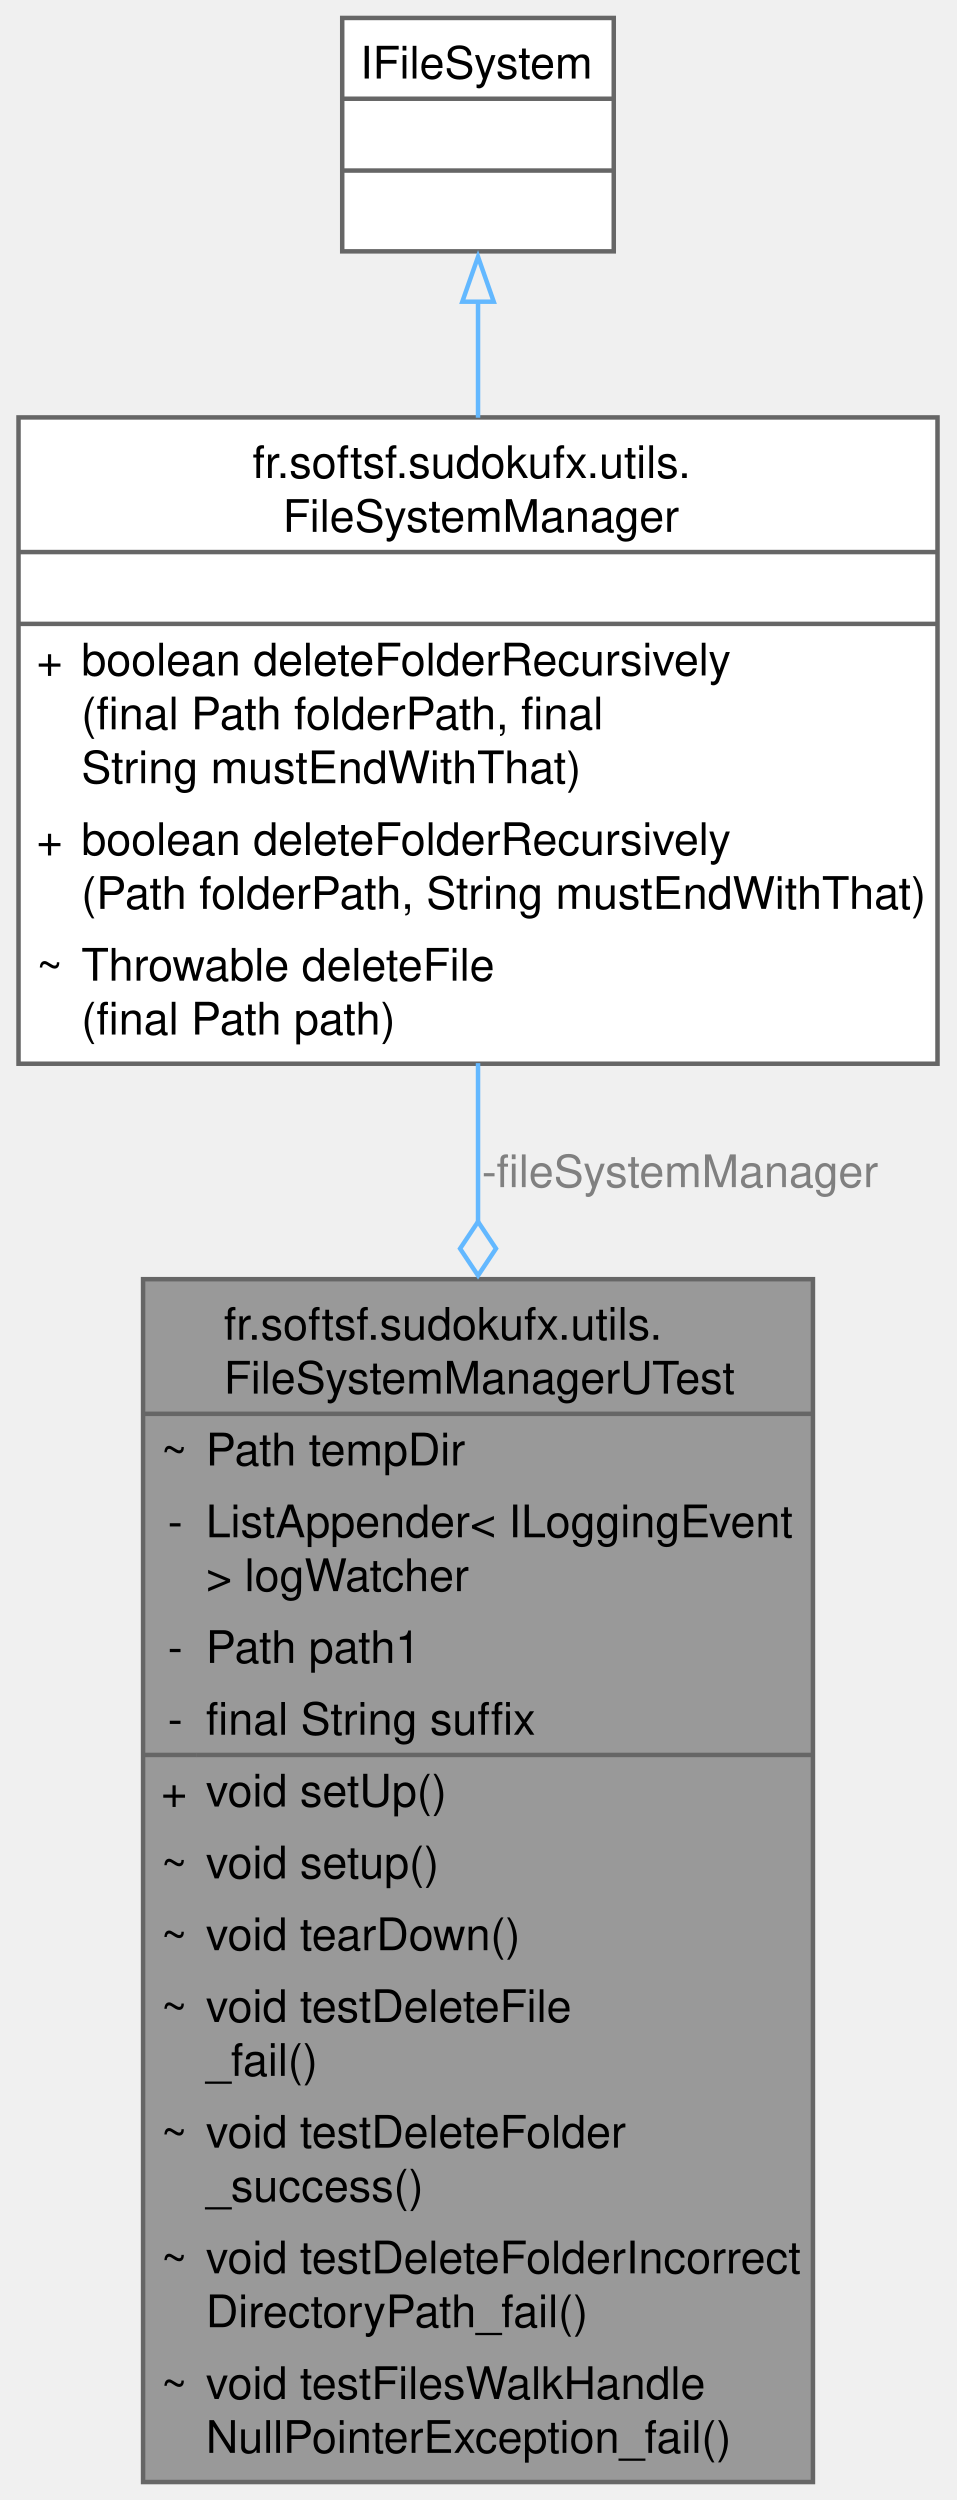
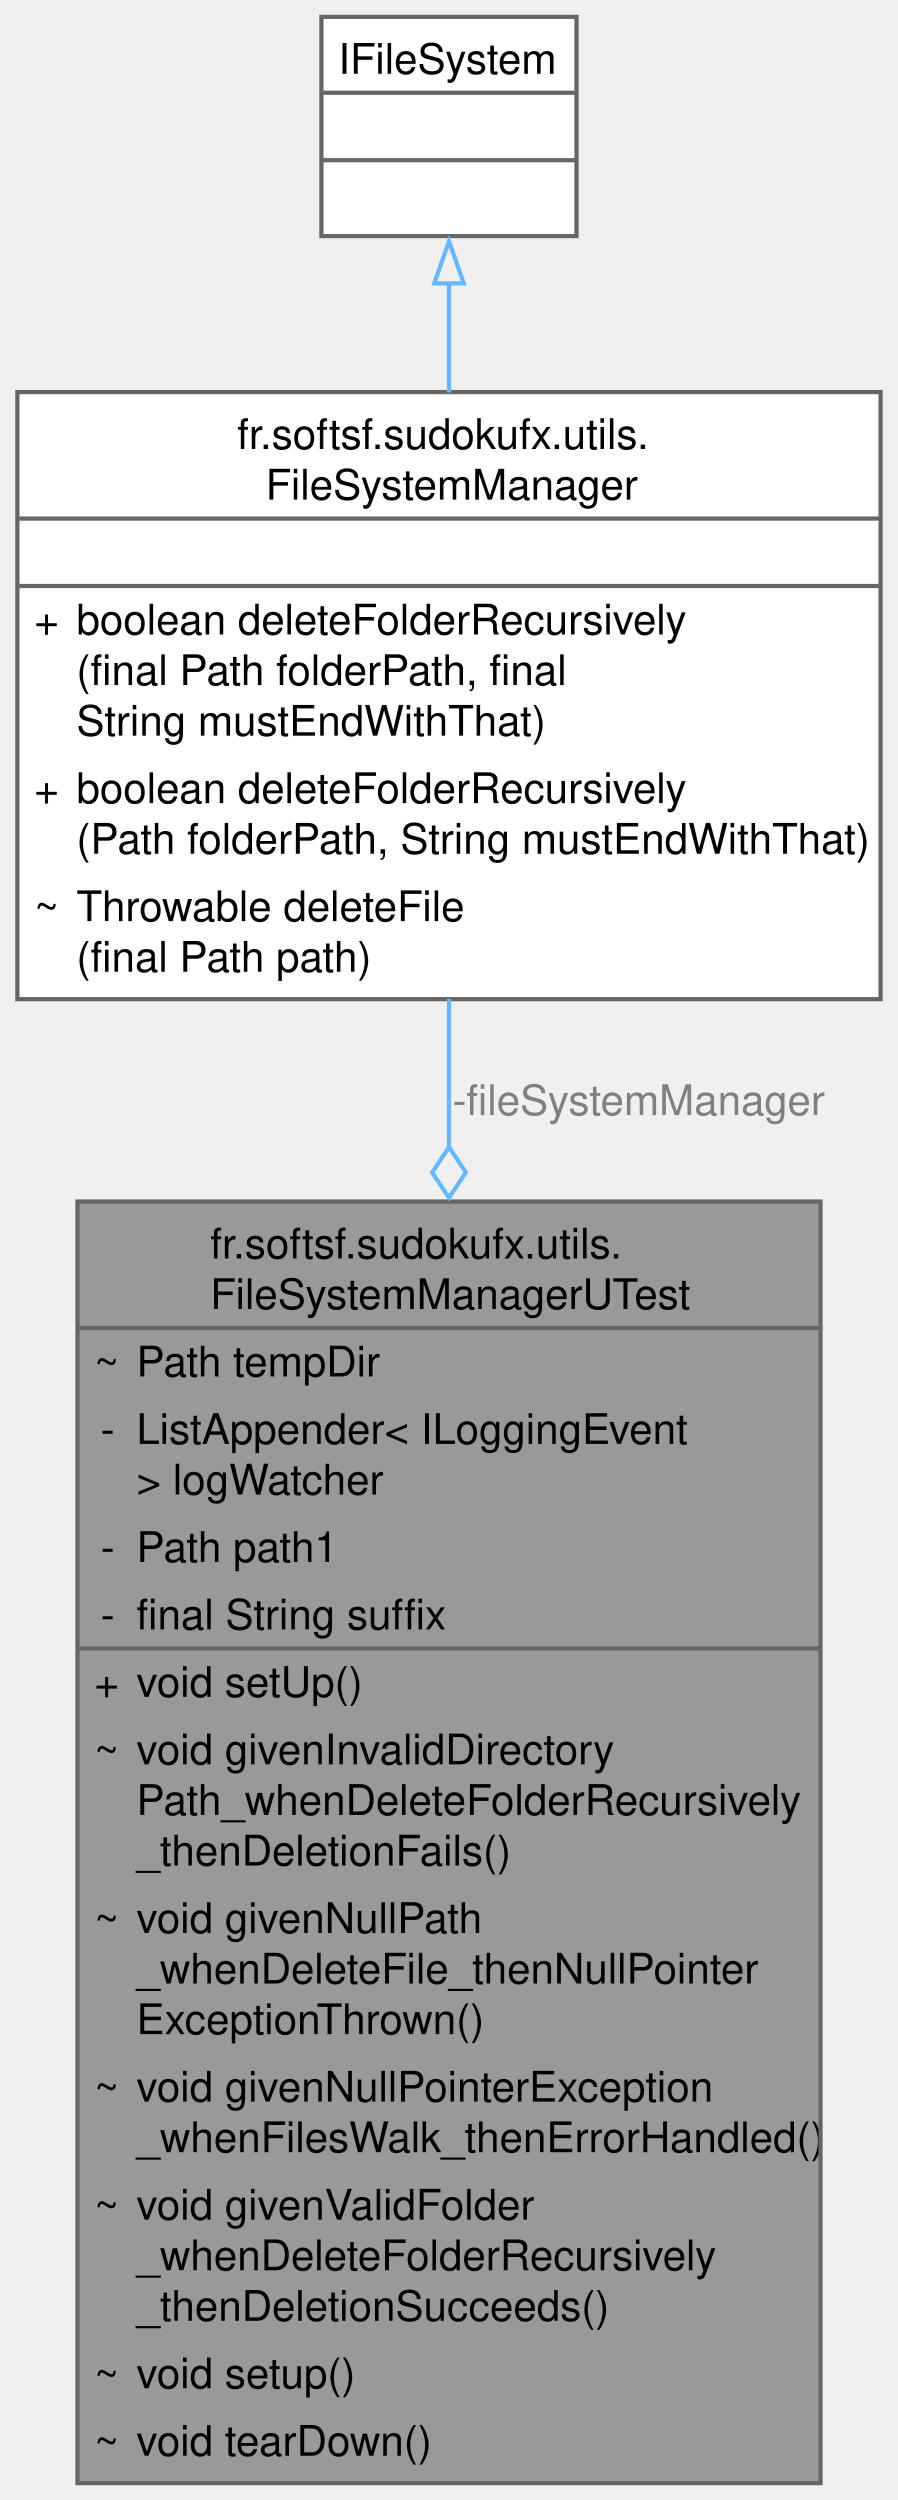
- <svg xmlns="http://www.w3.org/2000/svg" xmlns:xlink="http://www.w3.org/1999/xlink" width="213pt" height="557pt" viewBox="0.00 0.00 212.75 557.00">
-   <g id="graph0" class="graph" transform="scale(1 1) rotate(0) translate(4 553)">
+ <svg xmlns="http://www.w3.org/2000/svg" xmlns:xlink="http://www.w3.org/1999/xlink" width="213pt" height="593pt" viewBox="0.00 0.00 212.75 593.00">
+   <g id="graph0" class="graph" transform="scale(1 1) rotate(0) translate(4 589)">
    <g id="Node000001" class="node">
      <g id="a_Node000001">
        <a xlink:title=" ">
-           <polygon fill="#999999" stroke="none" points="177,-268 27.75,-268 27.75,0 177,0 177,-268" />
-           <text text-anchor="start" x="45.75" y="-254.5" font-family="Helvetica,sans-Serif" font-size="10.00">fr.softsf.sudokufx.utils.</text>
-           <text text-anchor="start" x="45.75" y="-242.5" font-family="Helvetica,sans-Serif" font-size="10.00">FileSystemManagerUTest</text>
-           <text text-anchor="start" x="31.75" y="-226.5" font-family="Helvetica,sans-Serif" font-size="10.00">~</text>
-           <text text-anchor="start" x="41.75" y="-226.5" font-family="Helvetica,sans-Serif" font-size="10.00">Path tempDir</text>
-           <text text-anchor="start" x="33.25" y="-210.5" font-family="Helvetica,sans-Serif" font-size="10.00">-</text>
-           <text text-anchor="start" x="41.75" y="-210.5" font-family="Helvetica,sans-Serif" font-size="10.00">ListAppender&lt; ILoggingEvent</text>
-           <text text-anchor="start" x="41.75" y="-198.5" font-family="Helvetica,sans-Serif" font-size="10.00"> &gt; logWatcher</text>
-           <text text-anchor="start" x="33.25" y="-182.5" font-family="Helvetica,sans-Serif" font-size="10.00">-</text>
-           <text text-anchor="start" x="41.75" y="-182.5" font-family="Helvetica,sans-Serif" font-size="10.00">Path path1</text>
-           <text text-anchor="start" x="33.25" y="-166.5" font-family="Helvetica,sans-Serif" font-size="10.00">-</text>
-           <text text-anchor="start" x="41.75" y="-166.5" font-family="Helvetica,sans-Serif" font-size="10.00">final String suffix</text>
-           <text text-anchor="start" x="31.75" y="-150.5" font-family="Helvetica,sans-Serif" font-size="10.00">+</text>
-           <text text-anchor="start" x="41.75" y="-150.5" font-family="Helvetica,sans-Serif" font-size="10.00">void setUp()</text>
-           <text text-anchor="start" x="31.75" y="-134.5" font-family="Helvetica,sans-Serif" font-size="10.00">~</text>
-           <text text-anchor="start" x="41.75" y="-134.5" font-family="Helvetica,sans-Serif" font-size="10.00">void setup()</text>
-           <text text-anchor="start" x="31.75" y="-118.5" font-family="Helvetica,sans-Serif" font-size="10.00">~</text>
-           <text text-anchor="start" x="41.75" y="-118.5" font-family="Helvetica,sans-Serif" font-size="10.00">void tearDown()</text>
-           <text text-anchor="start" x="31.75" y="-102.5" font-family="Helvetica,sans-Serif" font-size="10.00">~</text>
-           <text text-anchor="start" x="41.75" y="-102.5" font-family="Helvetica,sans-Serif" font-size="10.00">void testDeleteFile</text>
-           <text text-anchor="start" x="41.75" y="-90.5" font-family="Helvetica,sans-Serif" font-size="10.00">_fail()</text>
-           <text text-anchor="start" x="31.75" y="-74.5" font-family="Helvetica,sans-Serif" font-size="10.00">~</text>
-           <text text-anchor="start" x="41.75" y="-74.5" font-family="Helvetica,sans-Serif" font-size="10.00">void testDeleteFolder</text>
-           <text text-anchor="start" x="41.75" y="-62.5" font-family="Helvetica,sans-Serif" font-size="10.00">_success()</text>
-           <text text-anchor="start" x="31.75" y="-46.5" font-family="Helvetica,sans-Serif" font-size="10.00">~</text>
-           <text text-anchor="start" x="41.75" y="-46.5" font-family="Helvetica,sans-Serif" font-size="10.00">void testDeleteFolderIncorrect</text>
-           <text text-anchor="start" x="41.75" y="-34.5" font-family="Helvetica,sans-Serif" font-size="10.00">DirectoryPath_fail()</text>
-           <text text-anchor="start" x="31.75" y="-18.5" font-family="Helvetica,sans-Serif" font-size="10.00">~</text>
-           <text text-anchor="start" x="41.75" y="-18.5" font-family="Helvetica,sans-Serif" font-size="10.00">void testFilesWalkHandle</text>
-           <text text-anchor="start" x="41.75" y="-6.5" font-family="Helvetica,sans-Serif" font-size="10.00">NullPointerException_fail()</text>
-           <polygon fill="#666666" stroke="#666666" points="27.75,-238 27.75,-238 177,-238 177,-238 27.75,-238" />
-           <polygon fill="#666666" stroke="#666666" points="27.75,-162 27.75,-162 39.75,-162 39.75,-162 27.75,-162" />
-           <polygon fill="#666666" stroke="#666666" points="39.75,-162 39.75,-162 177,-162 177,-162 39.75,-162" />
-           <polygon fill="none" stroke="#666666" points="27.75,0 27.75,-268 177,-268 177,0 27.75,0" />
+           <polygon fill="#999999" stroke="none" points="190.5,-304 14.25,-304 14.25,0 190.5,0 190.5,-304" />
+           <text text-anchor="start" x="45.75" y="-290.5" font-family="Helvetica,sans-Serif" font-size="10.00">fr.softsf.sudokufx.utils.</text>
+           <text text-anchor="start" x="45.75" y="-278.5" font-family="Helvetica,sans-Serif" font-size="10.00">FileSystemManagerUTest</text>
+           <text text-anchor="start" x="18.25" y="-262.5" font-family="Helvetica,sans-Serif" font-size="10.00">~</text>
+           <text text-anchor="start" x="28.25" y="-262.5" font-family="Helvetica,sans-Serif" font-size="10.00">Path tempDir</text>
+           <text text-anchor="start" x="19.75" y="-246.5" font-family="Helvetica,sans-Serif" font-size="10.00">-</text>
+           <text text-anchor="start" x="28.25" y="-246.5" font-family="Helvetica,sans-Serif" font-size="10.00">ListAppender&lt; ILoggingEvent</text>
+           <text text-anchor="start" x="28.25" y="-234.5" font-family="Helvetica,sans-Serif" font-size="10.00"> &gt; logWatcher</text>
+           <text text-anchor="start" x="19.75" y="-218.5" font-family="Helvetica,sans-Serif" font-size="10.00">-</text>
+           <text text-anchor="start" x="28.25" y="-218.5" font-family="Helvetica,sans-Serif" font-size="10.00">Path path1</text>
+           <text text-anchor="start" x="19.75" y="-202.5" font-family="Helvetica,sans-Serif" font-size="10.00">-</text>
+           <text text-anchor="start" x="28.25" y="-202.5" font-family="Helvetica,sans-Serif" font-size="10.00">final String suffix</text>
+           <text text-anchor="start" x="18.25" y="-186.5" font-family="Helvetica,sans-Serif" font-size="10.00">+</text>
+           <text text-anchor="start" x="28.25" y="-186.5" font-family="Helvetica,sans-Serif" font-size="10.00">void setUp()</text>
+           <text text-anchor="start" x="18.25" y="-170.5" font-family="Helvetica,sans-Serif" font-size="10.00">~</text>
+           <text text-anchor="start" x="28.25" y="-170.5" font-family="Helvetica,sans-Serif" font-size="10.00">void givenInvalidDirectory</text>
+           <text text-anchor="start" x="28.25" y="-158.5" font-family="Helvetica,sans-Serif" font-size="10.00">Path_whenDeleteFolderRecursively</text>
+           <text text-anchor="start" x="28.25" y="-146.5" font-family="Helvetica,sans-Serif" font-size="10.00">_thenDeletionFails()</text>
+           <text text-anchor="start" x="18.25" y="-130.5" font-family="Helvetica,sans-Serif" font-size="10.00">~</text>
+           <text text-anchor="start" x="28.25" y="-130.5" font-family="Helvetica,sans-Serif" font-size="10.00">void givenNullPath</text>
+           <text text-anchor="start" x="28.25" y="-118.5" font-family="Helvetica,sans-Serif" font-size="10.00">_whenDeleteFile_thenNullPointer</text>
+           <text text-anchor="start" x="28.25" y="-106.5" font-family="Helvetica,sans-Serif" font-size="10.00">ExceptionThrown()</text>
+           <text text-anchor="start" x="18.25" y="-90.5" font-family="Helvetica,sans-Serif" font-size="10.00">~</text>
+           <text text-anchor="start" x="28.25" y="-90.5" font-family="Helvetica,sans-Serif" font-size="10.00">void givenNullPointerException</text>
+           <text text-anchor="start" x="28.25" y="-78.5" font-family="Helvetica,sans-Serif" font-size="10.00">_whenFilesWalk_thenErrorHandled()</text>
+           <text text-anchor="start" x="18.25" y="-62.5" font-family="Helvetica,sans-Serif" font-size="10.00">~</text>
+           <text text-anchor="start" x="28.25" y="-62.5" font-family="Helvetica,sans-Serif" font-size="10.00">void givenValidFolder</text>
+           <text text-anchor="start" x="28.25" y="-50.5" font-family="Helvetica,sans-Serif" font-size="10.00">_whenDeleteFolderRecursively</text>
+           <text text-anchor="start" x="28.25" y="-38.5" font-family="Helvetica,sans-Serif" font-size="10.00">_thenDeletionSucceeds()</text>
+           <text text-anchor="start" x="18.25" y="-22.5" font-family="Helvetica,sans-Serif" font-size="10.00">~</text>
+           <text text-anchor="start" x="28.25" y="-22.5" font-family="Helvetica,sans-Serif" font-size="10.00">void setup()</text>
+           <text text-anchor="start" x="18.25" y="-6.5" font-family="Helvetica,sans-Serif" font-size="10.00">~</text>
+           <text text-anchor="start" x="28.25" y="-6.5" font-family="Helvetica,sans-Serif" font-size="10.00">void tearDown()</text>
+           <polygon fill="#666666" stroke="#666666" points="14.25,-274 14.25,-274 190.5,-274 190.5,-274 14.25,-274" />
+           <polygon fill="#666666" stroke="#666666" points="14.25,-198 14.25,-198 26.25,-198 26.25,-198 14.25,-198" />
+           <polygon fill="#666666" stroke="#666666" points="26.25,-198 26.25,-198 190.5,-198 190.5,-198 26.25,-198" />
+           <polygon fill="none" stroke="#666666" points="14.25,0 14.25,-304 190.5,-304 190.5,0 14.25,0" />
        </a>
      </g>
    </g>
    <g id="Node000002" class="node">
      <g id="a_Node000002">
        <a xlink:href="classfr_1_1softsf_1_1sudokufx_1_1utils_1_1_file_system_manager.html" target="_top" xlink:title="Manages file system operations, particularly folder deletion.">
-           <polygon fill="white" stroke="none" points="204.75,-460 0,-460 0,-316 204.75,-316 204.75,-460" />
-           <text text-anchor="start" x="52.12" y="-446.5" font-family="Helvetica,sans-Serif" font-size="10.00">fr.softsf.sudokufx.utils.</text>
-           <text text-anchor="start" x="58.88" y="-434.5" font-family="Helvetica,sans-Serif" font-size="10.00">FileSystemManager</text>
-           <text text-anchor="start" x="100.88" y="-418.5" font-family="Helvetica,sans-Serif" font-size="10.00"> </text>
-           <text text-anchor="start" x="4" y="-402.5" font-family="Helvetica,sans-Serif" font-size="10.00">+</text>
-           <text text-anchor="start" x="14" y="-402.5" font-family="Helvetica,sans-Serif" font-size="10.00">boolean deleteFolderRecursively</text>
-           <text text-anchor="start" x="14" y="-390.5" font-family="Helvetica,sans-Serif" font-size="10.00">(final Path folderPath, final</text>
-           <text text-anchor="start" x="14" y="-378.5" font-family="Helvetica,sans-Serif" font-size="10.00"> String mustEndWithThat)</text>
-           <text text-anchor="start" x="4" y="-362.5" font-family="Helvetica,sans-Serif" font-size="10.00">+</text>
-           <text text-anchor="start" x="14" y="-362.5" font-family="Helvetica,sans-Serif" font-size="10.00">boolean deleteFolderRecursively</text>
-           <text text-anchor="start" x="14" y="-350.5" font-family="Helvetica,sans-Serif" font-size="10.00">(Path folderPath, String mustEndWithThat)</text>
-           <text text-anchor="start" x="4" y="-334.5" font-family="Helvetica,sans-Serif" font-size="10.00">~</text>
-           <text text-anchor="start" x="14" y="-334.5" font-family="Helvetica,sans-Serif" font-size="10.00">Throwable deleteFile</text>
-           <text text-anchor="start" x="14" y="-322.5" font-family="Helvetica,sans-Serif" font-size="10.00">(final Path path)</text>
-           <polygon fill="#666666" stroke="#666666" points="0,-430 0,-430 204.75,-430 204.75,-430 0,-430" />
-           <polygon fill="#666666" stroke="#666666" points="0,-414 0,-414 204.75,-414 204.75,-414 0,-414" />
-           <polygon fill="none" stroke="#666666" points="0,-316 0,-460 204.75,-460 204.75,-316 0,-316" />
+           <polygon fill="white" stroke="none" points="204.75,-496 0,-496 0,-352 204.75,-352 204.75,-496" />
+           <text text-anchor="start" x="52.12" y="-482.5" font-family="Helvetica,sans-Serif" font-size="10.00">fr.softsf.sudokufx.utils.</text>
+           <text text-anchor="start" x="58.88" y="-470.5" font-family="Helvetica,sans-Serif" font-size="10.00">FileSystemManager</text>
+           <text text-anchor="start" x="100.88" y="-454.5" font-family="Helvetica,sans-Serif" font-size="10.00"> </text>
+           <text text-anchor="start" x="4" y="-438.5" font-family="Helvetica,sans-Serif" font-size="10.00">+</text>
+           <text text-anchor="start" x="14" y="-438.5" font-family="Helvetica,sans-Serif" font-size="10.00">boolean deleteFolderRecursively</text>
+           <text text-anchor="start" x="14" y="-426.5" font-family="Helvetica,sans-Serif" font-size="10.00">(final Path folderPath, final</text>
+           <text text-anchor="start" x="14" y="-414.5" font-family="Helvetica,sans-Serif" font-size="10.00"> String mustEndWithThat)</text>
+           <text text-anchor="start" x="4" y="-398.5" font-family="Helvetica,sans-Serif" font-size="10.00">+</text>
+           <text text-anchor="start" x="14" y="-398.5" font-family="Helvetica,sans-Serif" font-size="10.00">boolean deleteFolderRecursively</text>
+           <text text-anchor="start" x="14" y="-386.5" font-family="Helvetica,sans-Serif" font-size="10.00">(Path folderPath, String mustEndWithThat)</text>
+           <text text-anchor="start" x="4" y="-370.5" font-family="Helvetica,sans-Serif" font-size="10.00">~</text>
+           <text text-anchor="start" x="14" y="-370.5" font-family="Helvetica,sans-Serif" font-size="10.00">Throwable deleteFile</text>
+           <text text-anchor="start" x="14" y="-358.5" font-family="Helvetica,sans-Serif" font-size="10.00">(final Path path)</text>
+           <polygon fill="#666666" stroke="#666666" points="0,-466 0,-466 204.75,-466 204.75,-466 0,-466" />
+           <polygon fill="#666666" stroke="#666666" points="0,-450 0,-450 204.75,-450 204.75,-450 0,-450" />
+           <polygon fill="none" stroke="#666666" points="0,-352 0,-496 204.75,-496 204.75,-352 0,-352" />
        </a>
      </g>
    </g>
    <g id="edge1_Node000001_Node000002" class="edge">
      <g id="a_edge1_Node000001_Node000002">
        <a xlink:title=" ">
-           <path fill="none" stroke="#63b8ff" d="M102.38,-316.13C102.38,-304.9 102.38,-292.93 102.38,-280.71" />
-           <polygon fill="none" stroke="#63b8ff" points="102.38,-280.81 98.38,-274.81 102.38,-268.81 106.38,-274.81 102.38,-280.81" />
+           <path fill="none" stroke="#63b8ff" d="M102.38,-352.06C102.38,-340.93 102.38,-329.04 102.38,-316.82" />
+           <polygon fill="none" stroke="#63b8ff" points="102.38,-316.89 98.38,-310.89 102.38,-304.89 106.38,-310.89 102.38,-316.89" />
        </a>
      </g>
-       <text text-anchor="middle" x="147.38" y="-288.5" font-family="Helvetica,sans-Serif" font-size="10.00" fill="grey"> -fileSystemManager</text>
+       <text text-anchor="middle" x="147.38" y="-324.5" font-family="Helvetica,sans-Serif" font-size="10.00" fill="grey"> -fileSystemManager</text>
    </g>
    <g id="Node000003" class="node">
      <g id="a_Node000003">
        <a xlink:title=" ">
-           <polygon fill="white" stroke="none" points="132.62,-549 72.12,-549 72.12,-497 132.62,-497 132.62,-549" />
-           <text text-anchor="start" x="76.12" y="-535.5" font-family="Helvetica,sans-Serif" font-size="10.00">IFileSystem</text>
-           <text text-anchor="start" x="100.88" y="-519.5" font-family="Helvetica,sans-Serif" font-size="10.00"> </text>
-           <text text-anchor="start" x="100.88" y="-503.5" font-family="Helvetica,sans-Serif" font-size="10.00"> </text>
-           <polygon fill="#666666" stroke="#666666" points="72.12,-531 72.12,-531 132.62,-531 132.62,-531 72.12,-531" />
-           <polygon fill="#666666" stroke="#666666" points="72.12,-515 72.12,-515 132.62,-515 132.62,-515 72.12,-515" />
-           <polygon fill="none" stroke="#666666" points="72.12,-497 72.12,-549 132.62,-549 132.62,-497 72.12,-497" />
+           <polygon fill="white" stroke="none" points="132.62,-585 72.12,-585 72.12,-533 132.62,-533 132.62,-585" />
+           <text text-anchor="start" x="76.12" y="-571.5" font-family="Helvetica,sans-Serif" font-size="10.00">IFileSystem</text>
+           <text text-anchor="start" x="100.88" y="-555.5" font-family="Helvetica,sans-Serif" font-size="10.00"> </text>
+           <text text-anchor="start" x="100.88" y="-539.5" font-family="Helvetica,sans-Serif" font-size="10.00"> </text>
+           <polygon fill="#666666" stroke="#666666" points="72.12,-567 72.12,-567 132.62,-567 132.62,-567 72.12,-567" />
+           <polygon fill="#666666" stroke="#666666" points="72.12,-551 72.12,-551 132.62,-551 132.62,-551 72.12,-551" />
+           <polygon fill="none" stroke="#666666" points="72.12,-533 72.12,-585 132.62,-585 132.62,-533 72.12,-533" />
        </a>
      </g>
    </g>
    <g id="edge2_Node000002_Node000003" class="edge">
      <g id="a_edge2_Node000002_Node000003">
        <a xlink:title=" ">
-           <path fill="none" stroke="#63b8ff" d="M102.38,-486.01C102.38,-477.87 102.38,-468.96 102.38,-459.93" />
-           <polygon fill="none" stroke="#63b8ff" points="98.88,-485.78 102.38,-495.78 105.88,-485.78 98.88,-485.78" />
+           <path fill="none" stroke="#63b8ff" d="M102.38,-522.01C102.38,-513.87 102.38,-504.96 102.38,-495.93" />
+           <polygon fill="none" stroke="#63b8ff" points="98.88,-521.78 102.38,-531.78 105.88,-521.78 98.88,-521.78" />
        </a>
      </g>
    </g>
  </g>
</svg>
